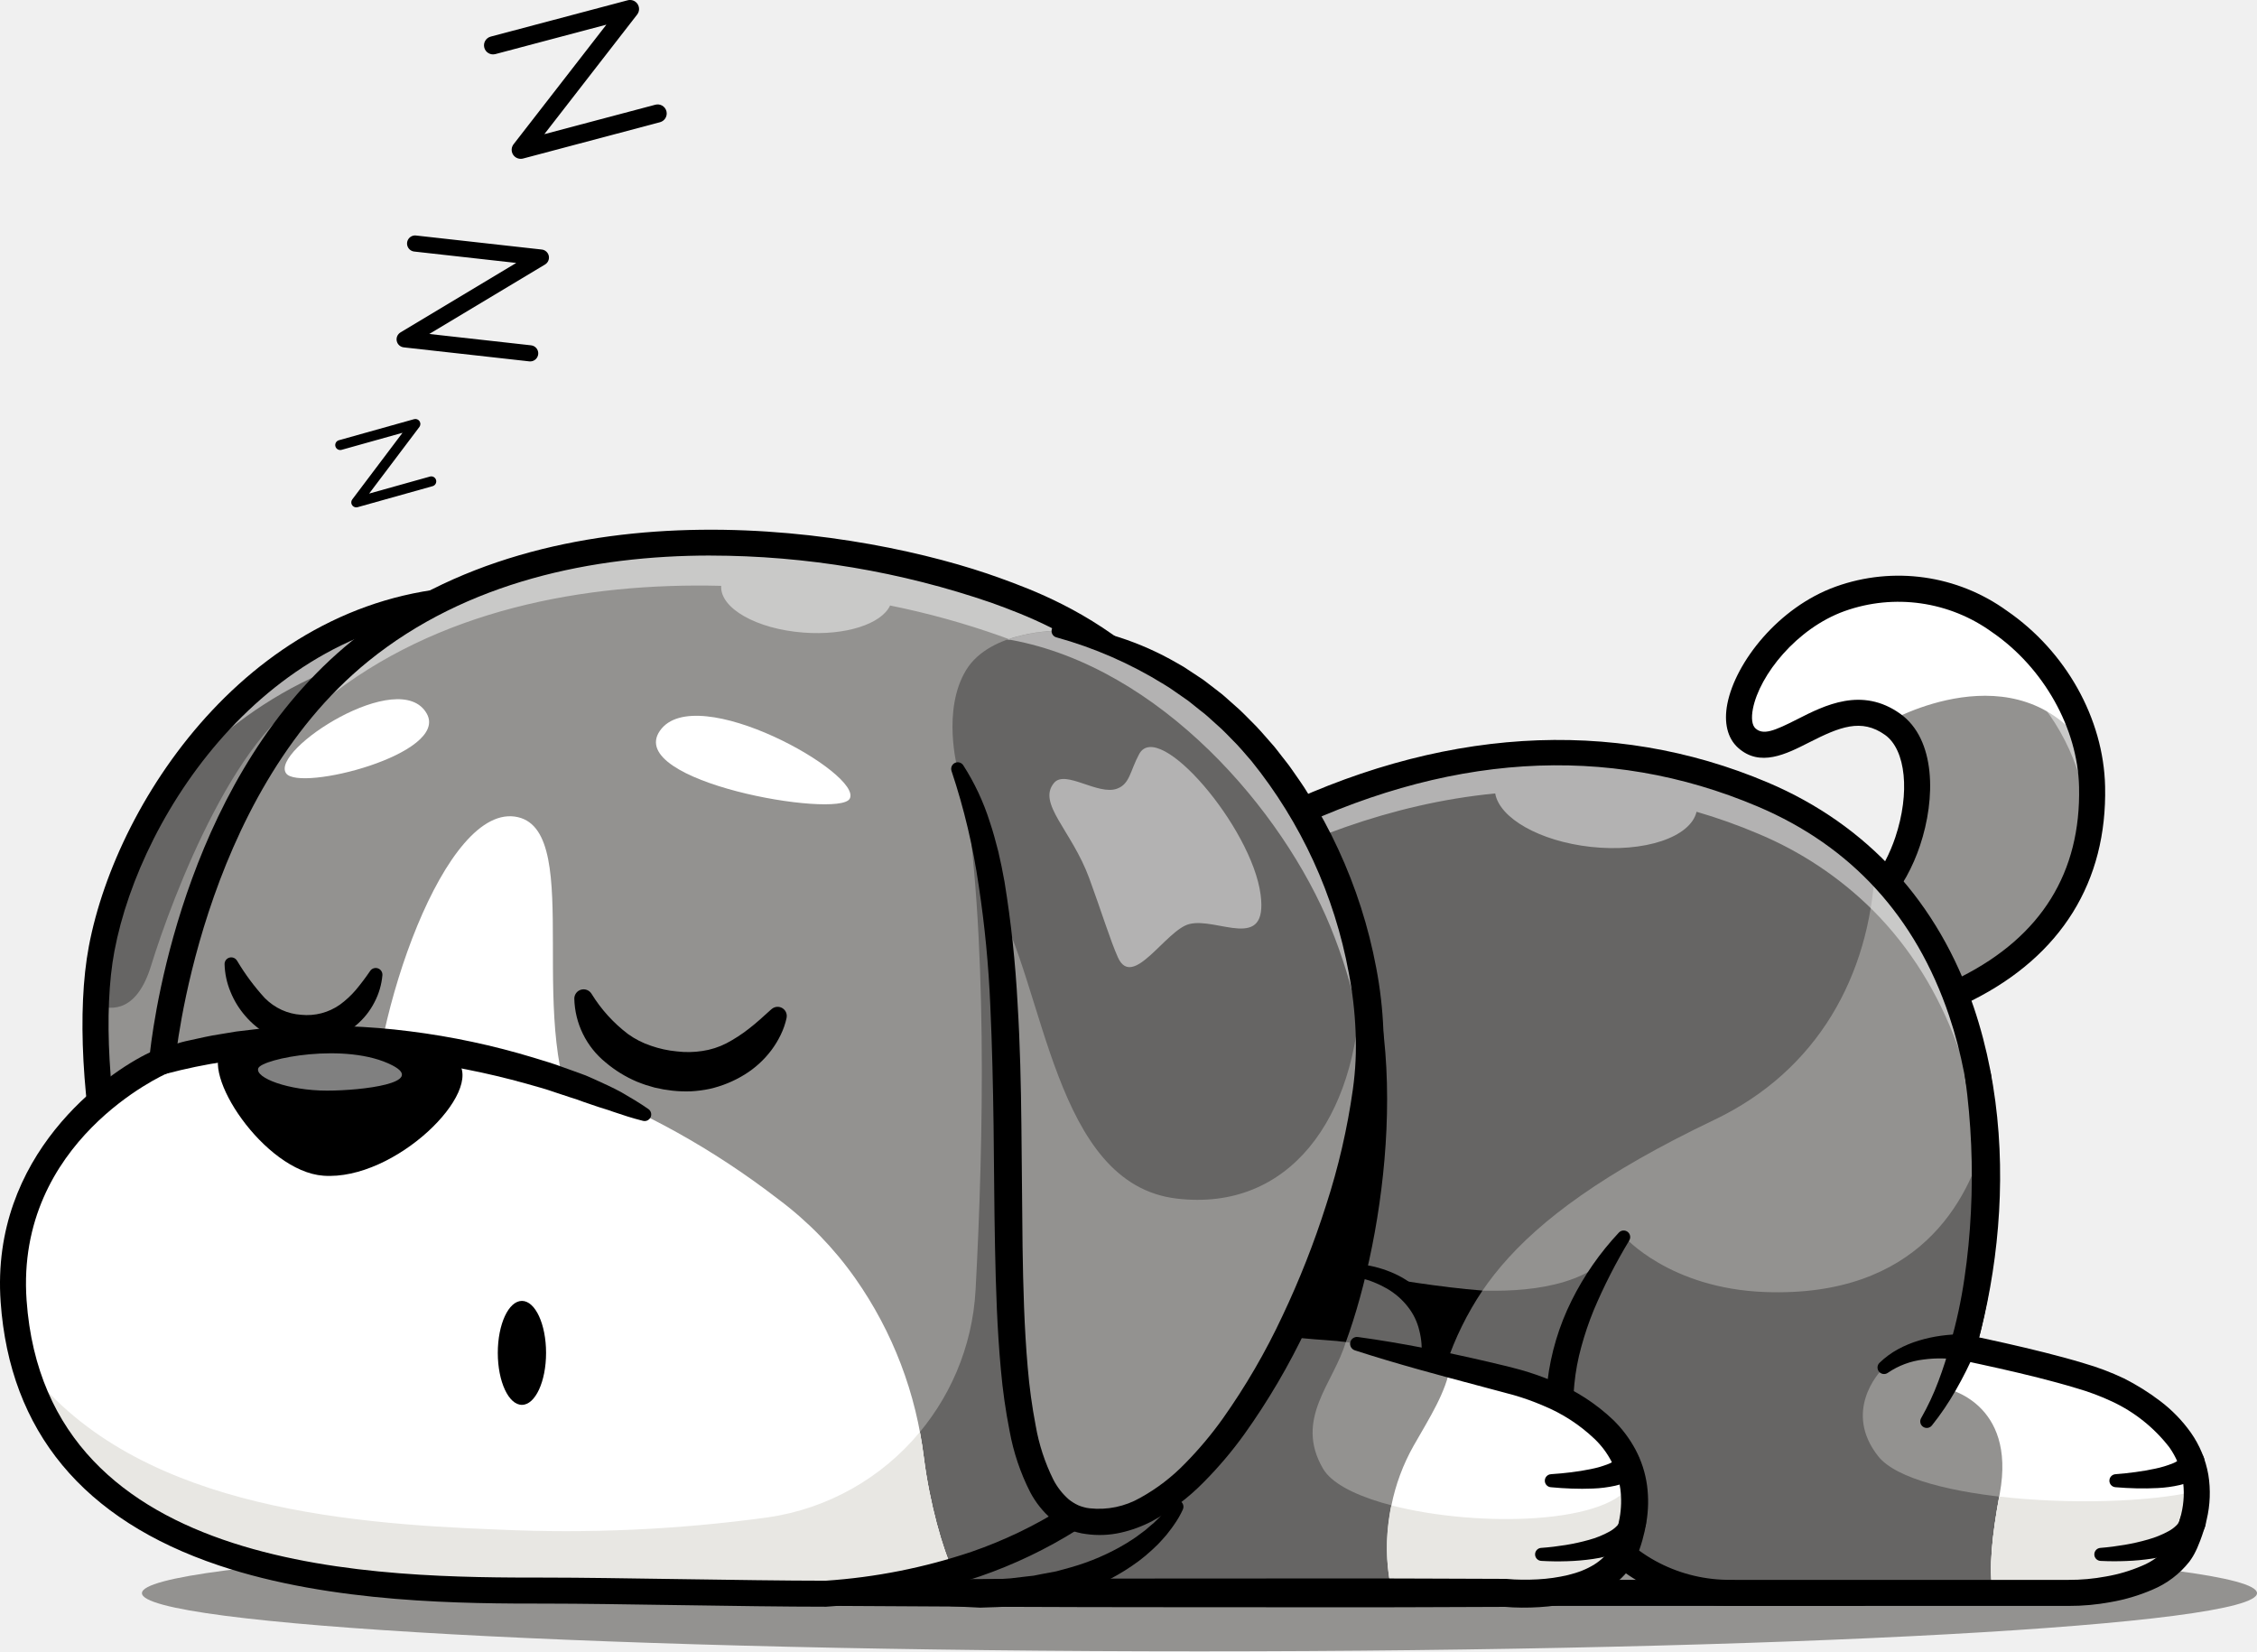
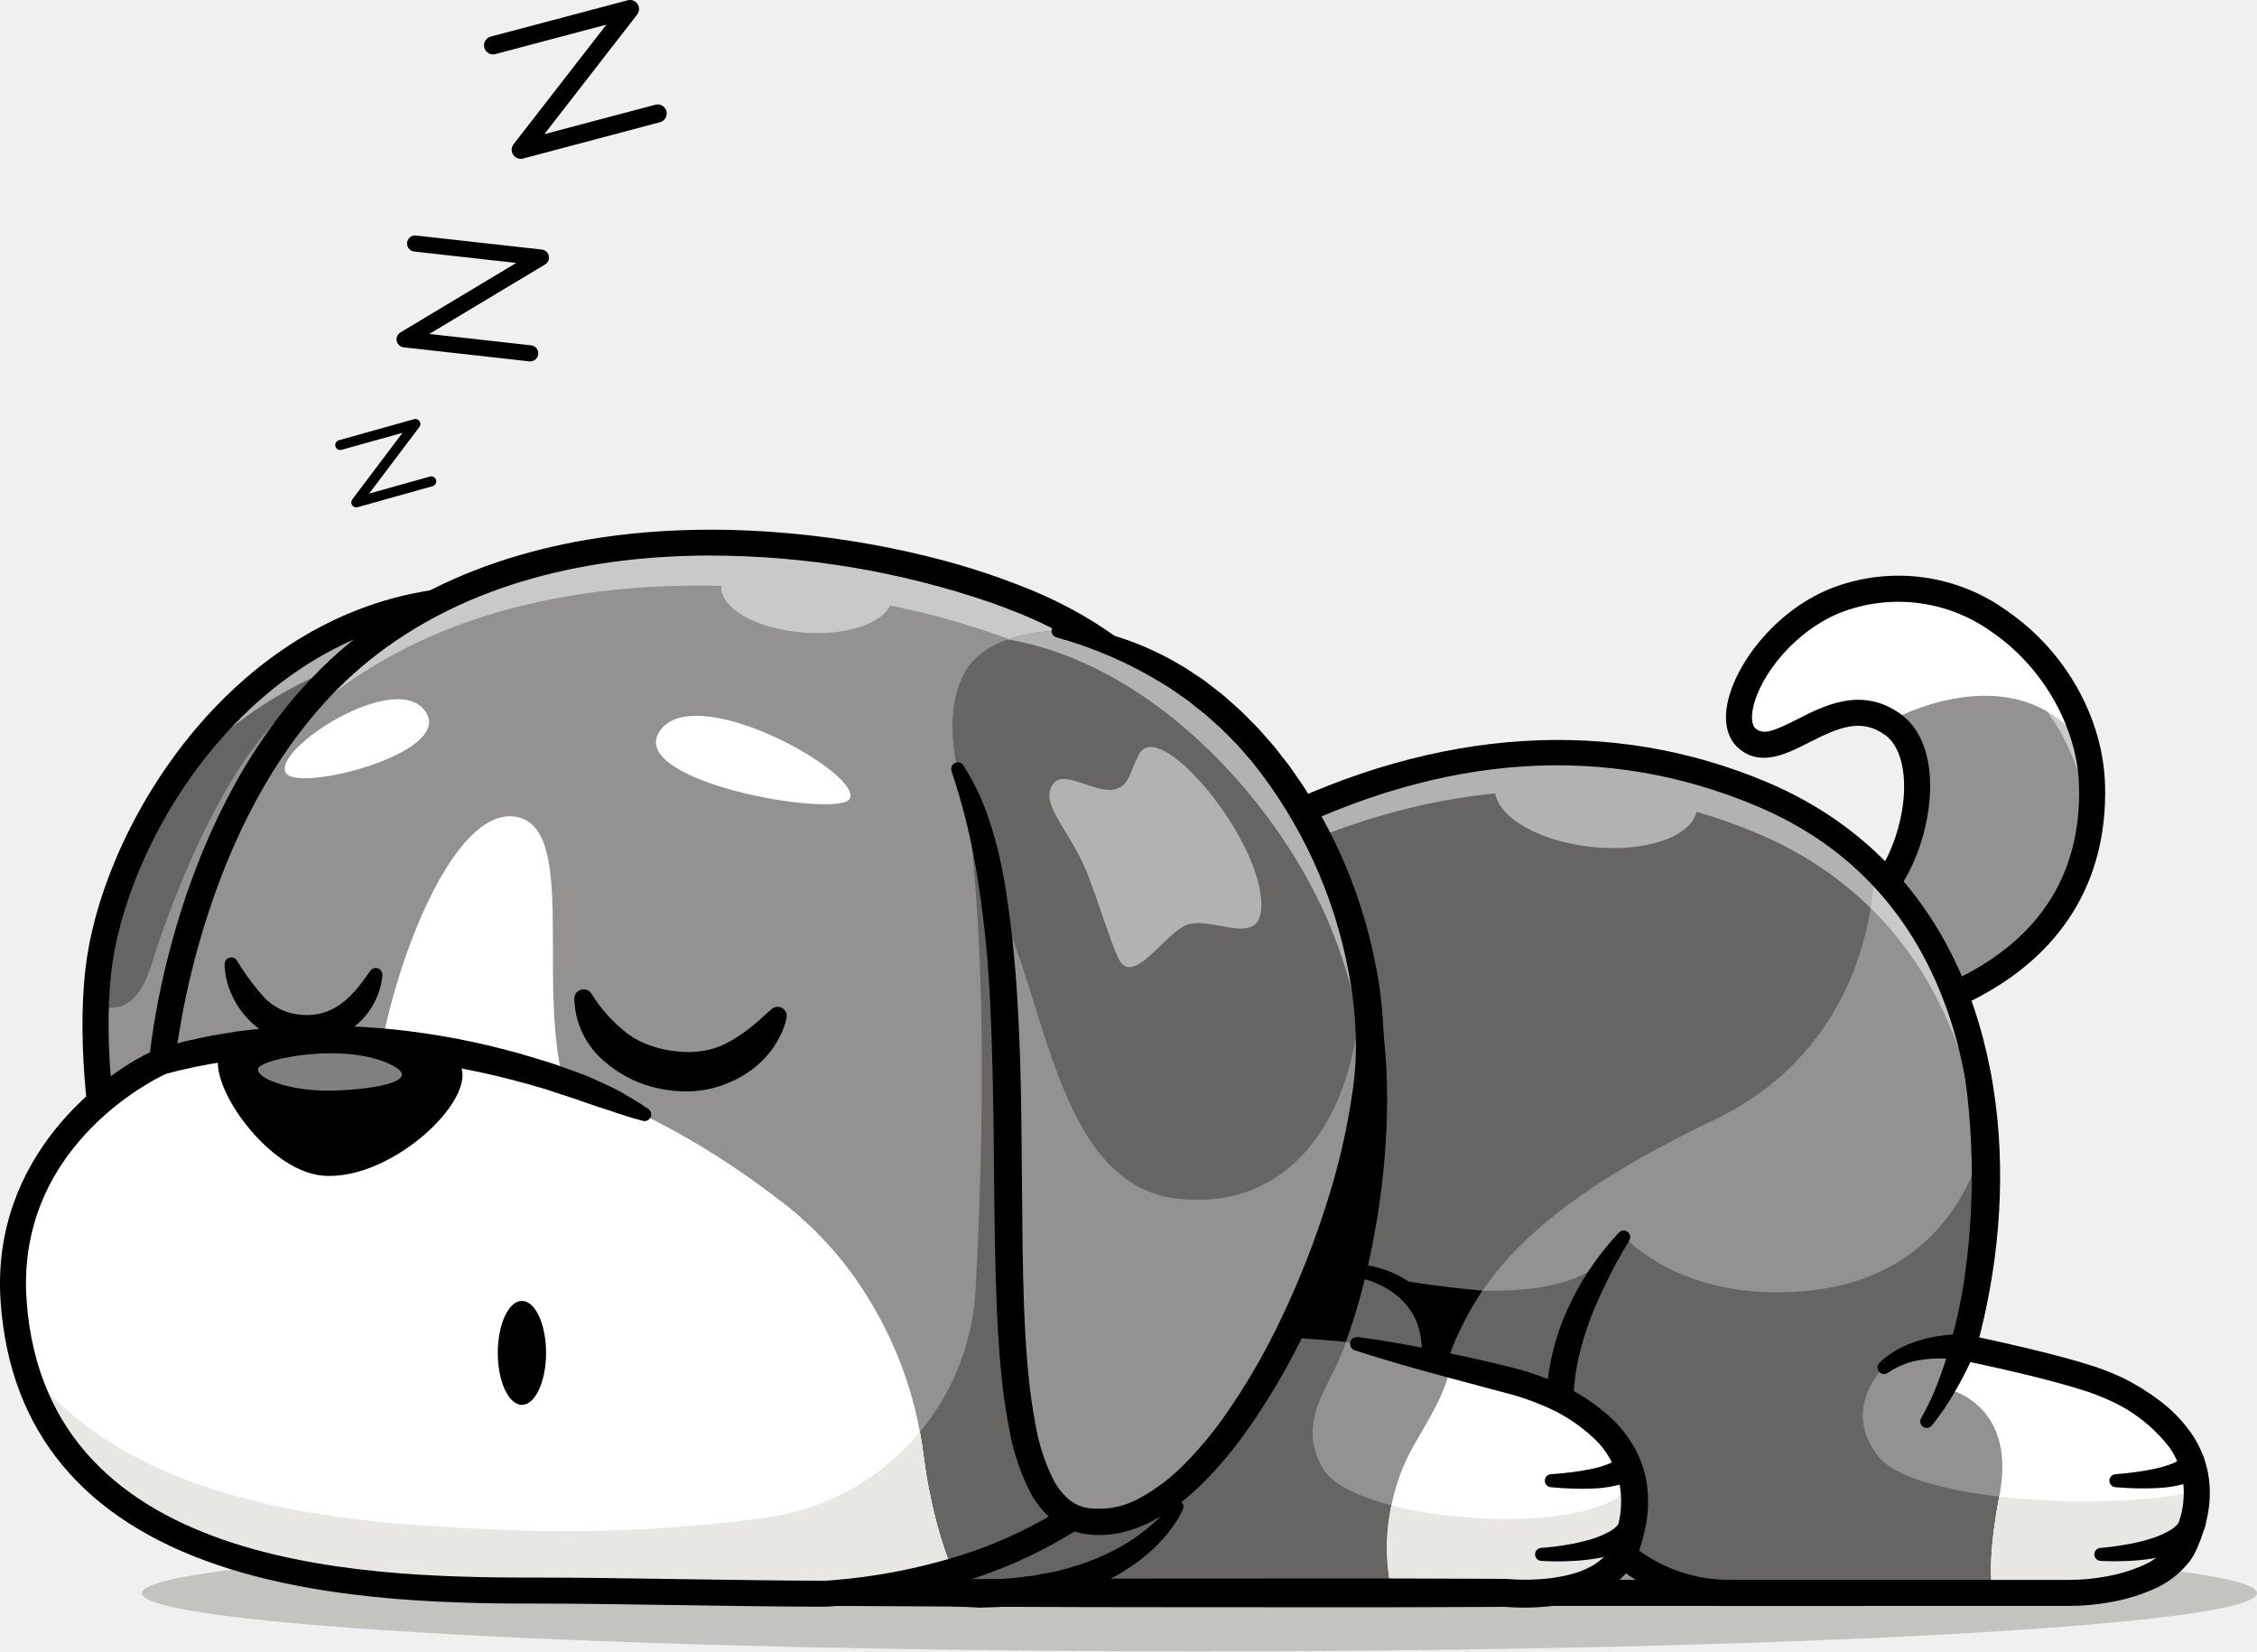
<svg xmlns="http://www.w3.org/2000/svg" width="300" height="219.51" viewBox="0 0 300 219.51">
  <g transform="translate(18.867 204.044)">
-     <ellipse cx="140.567" cy="7.733" rx="140.567" ry="7.733" fill="#939290" />
+     <ellipse cx="140.567" cy="7.733" rx="140.567" ry="7.733" fill="#c3c3bf" />
  </g>
  <path d="M2780.281,1582.653l-.8-14.414c3.285.087,6.136-2.294,8.165-5.673,3.894-6.469,4.8-16.6.026-20-.177-.13-.359-.247-.536-.355-7.5-4.626-14.453,6.123-18.845,2.189-3.609-3.241,2.592-15,12.423-18.52,14.583-5.223,28.646,5.5,32.463,18.576.138.471.264.944.368,1.419a23.829,23.829,0,0,1,.641,4.972c.658,29.235-33.9,31.809-33.9,31.809Z" transform="translate(-2536.106 -1446.277)" fill="#939290" />
  <path d="M2813.543,1545.863c-9.372-13.462-26.408-3.666-26.408-3.666-7.5-4.626-14.453,6.123-18.845,2.189-3.608-3.241,2.593-15,12.424-18.52,14.582-5.223,28.646,5.5,32.463,18.576.138.471.264.944.368,1.419Z" transform="translate(-2536.106 -1446.268)" fill="#fff" />
  <g transform="translate(231.148 78.249)" opacity="0.5">
    <path d="M2813.522,1558.331c.034-.766.044-1.546.025-2.351a24.749,24.749,0,0,0-1.009-6.39,29.009,29.009,0,0,0-12.554-16.377.924.924,0,0,1,.031.469c-.292,1.329-3.947,1.656-8.161.73s-7.389-2.754-7.1-4.083a.906.906,0,0,1,.326-.505,21.84,21.84,0,0,0-17.62,13.22c-1.362-4.373,4.513-14.03,13.264-17.164,14.585-5.224,28.646,5.492,32.464,18.576a24.7,24.7,0,0,1,1.01,6.39,31.971,31.971,0,0,1-.676,7.484Z" transform="translate(-2767.265 -1524.53)" fill="#fff" />
  </g>
  <path d="M2879.377,1744.13l-.8-14.414c3.282.087,6.133-2.292,8.163-5.672,2.361,2.412,5.393,4.653,8.622,4.832,8.846.489,17.6-7.048,16.91-22.946a24.7,24.7,0,0,1,1.01,6.39c.657,29.234-33.907,31.809-33.907,31.809Z" transform="translate(-2635.205 -1607.755)" fill="#939290" />
  <path d="M2766.264,1570.284a1.731,1.731,0,0,1-.129-3.457h0a50.144,50.144,0,0,0,16.64-4.807c10.65-5.381,15.92-13.872,15.664-25.236-.176-7.79-4.709-15.861-11.548-20.562a21.247,21.247,0,0,0-19.609-2.815c-6.41,2.3-11.321,8.526-12.194,12.983-.245,1.248-.12,2.2.342,2.616,1.034.927,2.491.338,5.568-1.227,3.617-1.84,8.573-4.359,13.664-.726,4.745,3.387,4.742,11.247,2.633,17.535-1.84,5.485-5.855,11.285-11.639,11.286-.079,0-.158,0-.238,0a1.731,1.731,0,0,1,.094-3.46l.135,0c3.962,0,6.978-4.786,8.366-8.925,1.983-5.912,1.409-11.638-1.362-13.617-3.147-2.246-6.036-1.065-10.084.994-3.066,1.559-6.54,3.326-9.449.718-1.413-1.266-1.92-3.347-1.427-5.858,1.079-5.5,6.769-12.833,14.424-15.576a24.621,24.621,0,0,1,22.736,3.221c7.845,5.391,12.844,14.334,13.048,23.336.285,12.669-5.82,22.506-17.659,28.451a52.774,52.774,0,0,1-17.848,5.121c-.044,0-.088,0-.131,0Z" transform="translate(-2522.09 -1432.178)" />
  <path d="M2054.256,1816.644a72.307,72.307,0,0,0-7.482,18.036H1945.316l-3.613-51.225-1.825-25.919-.337-4.769s44.535-45.232,94.1-24.206a46.534,46.534,0,0,1,14.894,9.918c21.095,21.069,16.621,59.083,5.725,78.166Z" transform="translate(-1799.316 -1622.938)" fill="#939290" />
  <path d="M2048.513,1738.478c-.745,14.115-7.56,26.733-21.333,33.311-29.4,14.037-33.718,25.167-37.317,37.9-6.071,21.463-32.488-6.8-48.179-26.231l-2.164-30.688s44.535-45.232,94.1-24.206a46.533,46.533,0,0,1,14.894,9.918Z" transform="translate(-1799.298 -1622.938)" fill="#666564" />
  <path d="M2348.948,2359.539a40.8,40.8,0,0,0-4.812,9.775l-1.553-.848s.29-8.472-6.953-10.706a70.184,70.184,0,0,0,13.319,1.779Z" transform="translate(-2151.896 -2187.983)" fill="#666564" />
  <path d="M2342.189,2327.84s.29-8.514-7-10.719c0,0,25.644,6.463,31.892-5l-2.687,27.862Z" transform="translate(-2151.504 -2147.356)" fill="#666564" />
  <path d="M2348.948,2359.539a40.8,40.8,0,0,0-4.812,9.775l-1.553-.848s-.469-9.514-6.953-10.706c.584.143,7.768,1.357,13.319,1.779Z" transform="translate(-2151.896 -2187.983)" />
  <path d="M1977.139,1972.17c-10.364-5.534-23.418-20.143-32.714-31.653L1942.6,1914.6c19.321-7.7,21.7-14.211,37.988-15.167C1993.436,1922.412,1980.372,1958.478,1977.139,1972.17Z" transform="translate(-1802.039 -1779.999)" fill="#666564" />
  <g transform="translate(140.222 100.05)" opacity="0.5">
    <path d="M2063.312,1782.308c-.549-14.089-4.894-28.2-15.119-38.408a47.6,47.6,0,0,0-15.215-10.134,72.54,72.54,0,0,0-8.174-2.912c-.8,3.388-6.946,5.456-14.089,4.665-6.776-.757-12.107-3.82-12.674-7.1-28.057,2.7-50.58,20.524-58.309,27.387l-.212-3.028s44.535-45.232,94.1-24.206a46.533,46.533,0,0,1,14.894,9.918c11.518,11.5,15.414,28.057,14.8,43.821Z" transform="translate(-1939.52 -1722.997)" fill="#fff" />
  </g>
  <path d="M2032.721,1822.732H1931.26a1.731,1.731,0,0,1-1.727-1.609l-5.778-81.913a1.73,1.73,0,0,1,.493-1.336,118.451,118.451,0,0,1,28.923-20.322c23.141-11.591,46.34-13.066,67.089-4.265,13.189,5.6,22.652,15.933,27.363,29.9,7.325,21.716,2.068,46.656-5.918,60.641a71.313,71.313,0,0,0-7.294,17.552,1.732,1.732,0,0,1-1.689,1.352Zm-99.849-3.461h98.506a77.558,77.558,0,0,1,7.319-17.16c7.856-13.758,12.317-38.036,5.643-57.818-4.449-13.187-13.006-22.546-25.434-27.819-20.038-8.5-41.6-7.112-64.094,4.127a119.123,119.123,0,0,0-27.549,19.166l5.608,79.5Z" transform="translate(-1785.261 -1609.26)" />
  <path d="M2634.791,2169.953a16.691,16.691,0,0,1-1.6,7.022c-2.821,6.379-14.66,6.5-14.66,6.5h-45.872a21.951,21.951,0,0,1-20.437-13.743c-3.3-8.291-3.885-19.91,6.444-33.626,0,0,39.4-14.129,47.058-21.281a48.234,48.234,0,0,1,.944,8.075c.381,8.524-.571,19.433-2.8,27.326-.056.2-.112.4-.174.6,7.408,1.54,16.773,3.717,20.489,5.6,6.041,3.064,10.528,7.39,10.61,13.518Z" transform="translate(-2342.792 -1971.738)" fill="#939290" />
  <path d="M2634.791,2235.379a16.693,16.693,0,0,1-1.6,7.022c-2.821,6.379-14.66,6.5-14.66,6.5h-45.872a21.951,21.951,0,0,1-20.437-13.743c-3.3-8.291-3.885-19.91,6.444-33.626,0,0,6,6.906,18.732,7.382,20.381.752,27.075-12.15,29.269-20.589.381,8.524-.571,19.433-2.8,27.327-1.446.268-3.168.553-5.228.865a9.522,9.522,0,0,0-5.46,2.462c-.757.671-5.383,5.873-.74,11.761C2597.235,2236.825,2623.211,2238.1,2634.791,2235.379Z" transform="translate(-2342.792 -2037.164)" fill="#666564" />
  <path d="M3099.573,2616.65a12.668,12.668,0,0,1-.052,1.389c-.013.134-.026.268-.043.4-.031.264-.069.533-.116.805-.026.147-.052.29-.082.437-.061.277-.125.558-.195.839s-.16.584-.255.883c-.043.147-.091.294-.143.442q-.3.89-.714,1.825c-2.821,6.379-14.66,6.5-14.66,6.5h-10.857c-.536-3.271-.121-7.408.857-12.8,9.16,1.056,19.892.77,26.262-.727Z" transform="translate(-2807.574 -2418.435)" fill="#e8e7e3" />
  <path d="M3049.271,2469.168c-2.821,6.379-14.66,6.5-14.66,6.5h-10.857c-.549-3.354-.1-7.62.931-13.211,2.237-12.167-7.174-13.959-7.174-13.959a24.557,24.557,0,0,0,2.531-5.422c7.365,1.536,16.547,3.682,20.221,5.547C3048.392,2452.75,3053.7,2459.159,3049.271,2469.168Z" transform="translate(-2758.874 -2263.931)" fill="#fff" />
  <path d="M3099.573,2616.65a12.626,12.626,0,0,1-.052,1.389c-.013.134-.026.268-.043.4-.031.264-.069.533-.116.805-.026.147-.052.29-.082.437-.056.277-.121.554-.195.839s-.16.584-.255.883c-.043.147-.091.294-.143.442q-.3.89-.714,1.825c-2.821,6.379-14.66,6.5-14.66,6.5h-10.857c-.536-3.271-.121-7.408.857-12.8,9.16,1.056,19.892.77,26.262-.727Z" transform="translate(-2807.574 -2418.435)" fill="#e8e7e3" />
  <path d="M2592.634,2100.479a99.277,99.277,0,0,1,.788,18.439c-.153,3.075-.441,6.145-.9,9.2a68.326,68.326,0,0,1-1.97,9.1l-1.306-2.186c3.51.734,7.016,1.509,10.515,2.388,1.75.441,3.5.908,5.245,1.44a34.554,34.554,0,0,1,5.291,2,30.781,30.781,0,0,1,4.806,3,19.213,19.213,0,0,1,4.087,4.2,13.958,13.958,0,0,1,2.331,5.595,15.273,15.273,0,0,1-.221,6,22.262,22.262,0,0,1-.863,2.79c-.081.227-.181.445-.271.668s-.168.426-.307.691a8.327,8.327,0,0,1-.86,1.426,12.217,12.217,0,0,1-4.923,3.726,24.392,24.392,0,0,1-5.518,1.641,29.962,29.962,0,0,1-5.626.511h-44.194c-.449,0-.879,0-1.374-.009a22.944,22.944,0,0,1-2.875-.232,23.809,23.809,0,0,1-18.041-13,30.307,30.307,0,0,1-2.767-16.631,32.8,32.8,0,0,1,3.214-10.729,37.794,37.794,0,0,1,6.275-9.024.87.87,0,0,1,1.387,1.034l0,.007a72.007,72.007,0,0,0-4.74,9.3,41.994,41.994,0,0,0-1.638,4.84,29.283,29.283,0,0,0-.925,4.966,28.491,28.491,0,0,0,.757,9.963,27.77,27.77,0,0,0,1.665,4.709,19.464,19.464,0,0,0,2.646,4.126,20.014,20.014,0,0,0,7.9,5.736,20.323,20.323,0,0,0,4.758,1.274,19.785,19.785,0,0,0,2.459.2c.4.011.86.008,1.3.009h44.176a26.56,26.56,0,0,0,5.024-.455,21.082,21.082,0,0,0,4.727-1.4,8.831,8.831,0,0,0,3.553-2.624,4.806,4.806,0,0,0,.521-.862c.075-.128.156-.35.235-.533s.165-.38.233-.572a18.95,18.95,0,0,0,.719-2.322,11.786,11.786,0,0,0,.183-4.636,10.468,10.468,0,0,0-1.762-4.208,20.635,20.635,0,0,0-7.629-6.1,31.485,31.485,0,0,0-4.722-1.767c-1.667-.508-3.371-.963-5.084-1.4-3.427-.861-6.9-1.629-10.374-2.356a1.732,1.732,0,0,1-1.341-2.05c.009-.044.022-.094.034-.137a64.708,64.708,0,0,0,1.866-8.628c.439-2.927.719-5.888.866-8.856a95.786,95.786,0,0,0-.757-17.779v-.01a1.73,1.73,0,1,1,3.426-.48h0Z" transform="translate(-2327.992 -1957.634)" />
  <path d="M840.072,1557.721c-5.115,6.7-8.671,16.932-11.523,28.24-7.5,29.728-10.152,66.9-23.5,66.95-16.673.056-27.291-38.386-26.448-61.683a50.99,50.99,0,0,1,.77-7.434c3.544-18.837,21.411-46.561,51-46.465l9.706,20.394Z" transform="translate(-765.859 -1457.672)" fill="#666564" />
  <g transform="translate(22.411 79.654)" opacity="0.5">
    <path d="M918.812,1557.712a36.031,36.031,0,0,0-2.316,3.44l-8.655-18.183c-17.282-.056-31.031,8.291-40.831,19.308,8.611-13.35,22.882-25.02,42.094-24.959l9.706,20.394Z" transform="translate(-867.01 -1537.318)" fill="#fff" />
  </g>
  <path d="M828.539,1681.968c-7.5,29.728-10.152,66.9-23.5,66.95-16.673.056-27.292-38.386-26.448-61.683,2.258.879,5.491.814,7.339-5.175,2.774-8.992,11.809-33.09,22.8-36.755,5.5-1.834,13.345,17.2,19.805,36.665Z" transform="translate(-765.851 -1553.68)" fill="#939290" />
  <path d="M790.964,1640.623c-4.5,0-8.76-2.376-12.661-7.063-11.747-14.112-17.89-47.044-14.678-64.1,3.746-19.9,22.522-47.876,52.545-47.876h.16a1.731,1.731,0,0,1-.007,3.462h-.155c-28.049,0-45.618,26.323-49.144,45.054-3.012,16,2.947,48.046,13.936,61.25,3.213,3.859,6.578,5.816,10,5.816H791c8.466-.031,12.638-21.195,16.673-41.661,4-20.277,8.131-41.244,16.981-52.846a1.731,1.731,0,0,1,2.753,2.1c-8.363,10.963-12.6,32.454-16.337,51.416-4.7,23.831-8.756,44.412-20.056,44.454h-.046Z" transform="translate(-751.817 -1443.655)" />
  <path d="M1777.3,2439.3c-1.589,4.436-6.828,5.772-10.887,6.123a29.878,29.878,0,0,1-5.128,0H1672.02s0-30.264,15.876-34.7c14.055-3.92,45.2.328,52.168,1.354.9.134,1.4.212,1.4.212s6.049,1.372,12.493,2.925c2.809.676,5.69,1.39,8.178,2.037,4.2,1.1,14.267,4.656,16.045,13.25A16.083,16.083,0,0,1,1777.3,2439.3Z" transform="translate(-1561.182 -2233.68)" fill="#939290" />
  <path d="M1777.295,2439.3c-1.588,4.436-6.828,5.772-10.887,6.123h-94.4s0-30.264,15.876-34.7c14.055-3.92,45.2.328,52.168,1.354-1.566,5.418-6.9,10.182-3.025,16.829,4.31,7.4,37.772,9.688,41.143,1.6a16.082,16.082,0,0,1-.879,8.793Z" transform="translate(-1561.173 -2233.68)" fill="#666564" />
  <path d="M2373.079,2612.793c-1.588,4.435-6.828,5.772-10.887,6.123H2342a25.859,25.859,0,0,1-.493-9.135c.018-.143.034-.281.052-.424.056-.428.121-.857.194-1.29.018-.1.035-.19.052-.29.031-.165.065-.333.1-.5,11.511,2.995,29.628,2.562,32.06-3.28a16.083,16.083,0,0,1-.879,8.793Z" transform="translate(-2156.956 -2407.175)" fill="#666564" />
  <path d="M1968.74,1956.452c-10.364-5.534-15.011-4.435-24.3-15.945l-1.826-25.919c19.321-7.7,21.7-14.211,37.988-15.167,9.659,17.279,5.52,44.839.335,58.97-3.238-.457-8-.253-12.192-1.939Z" transform="translate(-1802.048 -1779.99)" />
  <path d="M2373.079,2488.911c-1.588,4.436-6.828,5.772-10.887,6.123a29.908,29.908,0,0,1-5.128,0H2342a25.863,25.863,0,0,1-.493-9.135c.018-.143.034-.281.052-.424.056-.428.121-.857.195-1.29.018-.1.035-.19.052-.29.031-.165.065-.333.1-.5a26.863,26.863,0,0,1,2.93-7.888c2.194-3.851,4.331-7.149,4.907-10.679,2.809.676,5.69,1.39,8.178,2.038,4.2,1.1,14.267,4.656,16.045,13.25a16.082,16.082,0,0,1-.879,8.793Z" transform="translate(-2156.957 -2283.292)" fill="#fff" />
  <path d="M2373.065,2612.793c-1.589,4.435-6.828,5.772-10.887,6.123a29.847,29.847,0,0,1-5.128,0h-15.068a26.877,26.877,0,0,1-.1-11.636c11.511,2.995,29.628,2.562,32.06-3.28a16.087,16.087,0,0,1-.879,8.793Z" transform="translate(-2156.943 -2407.175)" fill="#e8e7e3" />
  <path d="M1658.051,2462.363l22.318-.124q11.158-.064,22.318-.051l22.318-.012c7.439-.016,14.879.04,22.318.056.062,0,.122,0,.181.009l.018,0c.607.059,1.34.094,2.018.1s1.383-.006,2.07-.045a22.508,22.508,0,0,0,4.02-.572c2.575-.614,4.876-1.877,5.793-3.862a14.6,14.6,0,0,0,.631-1.792,17.988,17.988,0,0,0,.443-1.941,12.759,12.759,0,0,0,.093-3.85,11.466,11.466,0,0,0-3.444-6.667,21.947,21.947,0,0,0-6.794-4.4,32.635,32.635,0,0,0-3.93-1.409l-4.2-1.123c-5.656-1.5-11.326-3.014-16.924-4.829h0a.912.912,0,0,1,.4-1.771c5.847.8,11.609,1.965,17.347,3.3l2.151.513c.717.182,1.42.349,2.178.563a36.05,36.05,0,0,1,4.36,1.54,25.413,25.413,0,0,1,7.907,5.107,16.246,16.246,0,0,1,2.958,3.933,14.258,14.258,0,0,1,1.539,4.758,16.4,16.4,0,0,1-.087,4.921,21.608,21.608,0,0,1-.524,2.352,17.466,17.466,0,0,1-.833,2.356,9.609,9.609,0,0,1-3.587,3.967,15.542,15.542,0,0,1-4.6,1.9,26.085,26.085,0,0,1-4.682.7q-1.167.073-2.331.064c-.79-.008-1.525-.032-2.378-.111l.2.011c-7.439.017-14.879.073-22.318.056l-22.318-.012q-11.158,0-22.318-.051l-22.318-.124a1.731,1.731,0,0,1,0-3.461Z" transform="translate(-1547.215 -2252.353)" />
  <path d="M830.037,1590.162a60.924,60.924,0,0,1-26.309,15.573,83.32,83.32,0,0,1-16.885,2.981c-10.541,0-27.849-.411-37.248-.411-22.873,0-68.08-.489-70.767-38.468-1.437-20.321,15.959-30.248,19.424-31.761l.047-.022c.1-.043.19-.078.268-.108,0,0,3.1-35.717,26.323-54.536,25.444-20.619,65.367-15.024,84.527-8.044,9.014,3.289,29.251,11.13,37.681,43.64,7.43,28.677-2.22,56.314-17.062,71.157Z" transform="translate(-677.014 -1396.867)" fill="#939290" />
  <path d="M841.934,1807.939a60.924,60.924,0,0,1-26.309,15.573,83.321,83.321,0,0,1-16.885,2.981c-10.541,0-27.849-.411-37.248-.411-21.077,0-61.121-.415-69.383-30.2,13.951,18.9,42.034,21.278,62.967,22.08a196.65,196.65,0,0,0,35.93-1.614,32.333,32.333,0,0,0,27.581-30.266c1.051-19.518,1.652-47.5-1.687-67.757-3.414-20.713,44.228,36.141,36.8,7.464a86.262,86.262,0,0,0-2.878-9.074A75.258,75.258,0,0,1,859,1736.782c7.43,28.677-2.22,56.314-17.062,71.157Z" transform="translate(-688.912 -1614.644)" fill="#666564" />
  <path d="M815.616,2489.712a83.328,83.328,0,0,1-16.885,2.981c-10.541,0-27.849-.411-37.248-.411-.714,0-1.45,0-2.207,0-.381,0-.761,0-1.151,0-.264,0-.533,0-.805,0-.364,0-.727,0-1.1-.009-.81-.009-1.631-.018-2.475-.035-.316,0-.636-.013-.957-.022-.471-.009-.948-.022-1.428-.035q-.817-.02-1.653-.052l-.337-.013-1-.039c-1.45-.06-2.925-.138-4.427-.243-.459-.031-.926-.061-1.39-.1-.74-.056-1.48-.117-2.229-.186-.3-.026-.593-.052-.891-.082-.368-.035-.736-.073-1.1-.112h0c-.476-.052-.948-.1-1.424-.16-.4-.043-.792-.091-1.19-.143-1.528-.194-3.059-.415-4.592-.676-.459-.078-.917-.156-1.372-.243-.48-.087-.957-.178-1.428-.268s-.952-.195-1.424-.294q-1.4-.3-2.791-.649a1.193,1.193,0,0,1-.134-.035c-.372-.091-.745-.19-1.116-.29-.125-.031-.252-.065-.377-.1-.381-.1-.757-.207-1.138-.316a.319.319,0,0,0-.069-.022c-.922-.268-1.839-.554-2.743-.861-.679-.225-1.354-.463-2.021-.718-.225-.082-.446-.165-.667-.25l-.662-.259c-.879-.35-1.744-.727-2.6-1.12-.212-.1-.424-.194-.636-.3s-.42-.2-.632-.307c-.415-.208-.83-.42-1.242-.636-1.276-.679-2.519-1.415-3.708-2.207l-.442-.3c-.19-.13-.377-.259-.567-.393-.372-.264-.74-.533-1.1-.814-.181-.138-.364-.277-.54-.419-.54-.424-1.064-.866-1.575-1.319-.1-.091-.208-.181-.308-.277s-.186-.169-.277-.255c-.174-.156-.346-.321-.515-.489-.134-.125-.268-.255-.4-.39-.446-.446-.883-.9-1.3-1.376-.112-.125-.225-.25-.328-.377-.082-.087-.156-.177-.234-.268-.13-.152-.264-.312-.393-.467-.16-.2-.32-.4-.48-.605-.116-.151-.238-.307-.35-.463a31.983,31.983,0,0,1-2.709-4.266l-.312-.6c-.13-.259-.259-.524-.381-.792-.091-.19-.181-.381-.268-.576s-.169-.381-.25-.575q-.311-.733-.593-1.493c-.264-.709-.511-1.437-.732-2.18-.069-.234-.138-.471-.208-.714,13.955,18.9,42.034,21.273,62.969,22.077A196.757,196.757,0,0,0,791,2482.543a32.221,32.221,0,0,0,20.165-11.333c.221,1.151.4,2.307.549,3.475.757,5.954,2.454,12.029,3.9,15.024Z" transform="translate(-688.903 -2280.844)" fill="#e8e7e3" />
  <g transform="translate(35.513 72.15)" opacity="0.5">
    <path d="M1119.849,1515.388c-10.32-24.215-27.6-30.888-35.92-33.921a106.946,106.946,0,0,0-14.843-4.119c-1.134,2.454-5.92,4.025-11.506,3.6-6.244-.467-11.13-3.245-10.943-6.214-18.092-.462-37.819,3.146-52.826,15.3a58.647,58.647,0,0,0-7.521,7.326,59.567,59.567,0,0,1,12.363-13.968c25.444-20.619,65.366-15.024,84.527-8.044,8.671,3.164,27.729,10.541,36.668,40.03Z" transform="translate(-986.29 -1469.008)" fill="#fff" />
  </g>
  <path d="M1112.706,1842.084c-.08-15.272,9.774-44.239,19.447-42,9.035,2.093.468,28.792,8.644,41.541,4.672,7.285-28,17.753-28.09.458Z" transform="translate(-1063.306 -1691.458)" fill="#fff" />
  <path d="M803.727,2139.26a83.312,83.312,0,0,1-16.885,2.981c-10.541,0-27.849-.411-37.248-.411-22.873,0-68.08-.489-70.767-38.468-1.437-20.321,15.959-30.248,19.424-31.761.018-.009.031-.013.047-.022.091-.035.177-.073.268-.108,8.91-3.63,46.019-9.329,81.93,18.355a46.625,46.625,0,0,1,10.211,10.51,52.094,52.094,0,0,1,9.114,23.9c.757,5.954,2.454,12.03,3.9,15.024Z" transform="translate(-677.014 -1930.392)" fill="#fff" />
  <path d="M815.616,2489.712a83.328,83.328,0,0,1-16.885,2.981c-10.541,0-27.849-.411-37.248-.411-.714,0-1.45,0-2.207,0-.381,0-.761,0-1.151,0-.264,0-.533,0-.805,0-.364,0-.727,0-1.1-.009-.81-.009-1.631-.018-2.475-.035-.316,0-.636-.013-.957-.022-.471-.009-.948-.022-1.428-.035q-.817-.02-1.653-.052l-.337-.013-1-.039c-1.45-.06-2.925-.138-4.427-.243-.459-.031-.926-.061-1.39-.1-.74-.056-1.48-.117-2.229-.186-.3-.026-.593-.052-.891-.082-.368-.035-.736-.073-1.1-.112h0c-.476-.052-.948-.1-1.424-.16-.4-.043-.792-.091-1.19-.143-1.528-.194-3.059-.415-4.592-.676-.459-.078-.917-.156-1.372-.243-.48-.087-.957-.178-1.428-.268s-.952-.195-1.424-.294c-.935-.2-1.865-.415-2.791-.649a1.193,1.193,0,0,1-.134-.035c-.372-.091-.745-.19-1.116-.29-.125-.031-.252-.065-.377-.1-.381-.1-.757-.212-1.138-.316a.319.319,0,0,0-.069-.022c-.922-.272-1.839-.558-2.743-.861-.679-.229-1.354-.467-2.021-.718-.225-.082-.446-.165-.667-.25l-.662-.259c-.879-.35-1.744-.727-2.6-1.12-.212-.1-.424-.194-.636-.3s-.42-.2-.632-.307c-.415-.208-.83-.42-1.242-.636-1.276-.679-2.519-1.415-3.708-2.207l-.442-.3c-.19-.13-.377-.259-.567-.393-.372-.264-.74-.533-1.1-.814-.181-.138-.364-.277-.54-.419-.54-.424-1.064-.866-1.575-1.319-.1-.091-.208-.181-.308-.277s-.186-.169-.277-.255c-.174-.156-.346-.321-.515-.489-.134-.125-.268-.255-.4-.39-.446-.446-.883-.9-1.3-1.376-.112-.125-.225-.25-.328-.377-.082-.087-.156-.177-.234-.268-.13-.152-.264-.312-.393-.467-.16-.2-.32-.4-.48-.605-.116-.151-.238-.307-.35-.463a31.983,31.983,0,0,1-2.709-4.266l-.312-.6c-.13-.259-.259-.524-.381-.792-.091-.19-.181-.381-.268-.576s-.169-.381-.25-.575q-.311-.733-.593-1.493-.4-1.064-.732-2.18c-.069-.234-.138-.471-.208-.714,13.955,18.9,42.034,21.273,62.969,22.077A196.757,196.757,0,0,0,791,2482.543a32.221,32.221,0,0,0,20.165-11.333c.221,1.151.4,2.307.549,3.475.757,5.954,2.454,12.029,3.9,15.024Z" transform="translate(-688.903 -2280.844)" fill="#e8e7e3" />
  <path d="M772.821,1596.416c-5.435,0-12.67-.109-19.666-.214-6.7-.1-13.03-.2-17.58-.2-10.615,0-28.378,0-43.506-5.081-18.021-6.054-27.775-17.828-28.989-35-1.384-19.571,14.013-30.455,19.851-33.2.71-6.182,5.279-37.214,26.849-54.693,26.761-21.685,68.092-14.927,86.207-8.324,8.2,2.988,29.976,10.926,38.765,44.831,7.863,30.337-3.131,58.431-17.514,72.814a62.678,62.678,0,0,1-23.947,15.017,80.173,80.173,0,0,1-20.332,4.039c-.046,0-.092.006-.138.006Zm-15.4-139.733c-15.623,0-32.4,3.456-45.466,14.041-22.393,18.147-25.657,52.992-25.688,53.343a1.731,1.731,0,0,1-1.114,1.47c-.2.076-20.125,8.945-18.626,30.146,2.607,36.861,47.478,36.861,69.042,36.861,4.576,0,10.918.1,17.633.2,6.953.1,14.143.213,19.544.214a76.767,76.767,0,0,0,19.4-3.852,59.248,59.248,0,0,0,22.634-14.194c13.687-13.687,24.131-40.484,16.611-69.5-8.332-32.143-28.141-39.364-36.6-42.447a115.161,115.161,0,0,0-37.375-6.279Z" transform="translate(-662.993 -1382.835)" />
  <path d="M844.517,2056.565l2.042-.585c.681-.2,1.361-.4,2.054-.536,1.38-.3,2.758-.63,4.152-.833l2.087-.347,2.1-.25c.7-.074,1.4-.181,2.1-.227l2.1-.136a91.727,91.727,0,0,1,16.805.585,99.11,99.11,0,0,1,16.416,3.5c1.338.411,2.681.8,3.992,1.3l1.975.708.983.365.962.419c1.273.587,2.556,1.141,3.782,1.821,1.217.7,2.422,1.417,3.574,2.22a.876.876,0,0,1-.711,1.569l-.045-.011c-1.351-.336-2.648-.76-3.935-1.2-.633-.243-1.3-.417-1.938-.631l-1.923-.653-.953-.344-.966-.312-1.924-.637c-1.273-.452-2.58-.8-3.88-1.17a104.559,104.559,0,0,0-15.874-3.128,96.824,96.824,0,0,0-16.132-.573l-2.013.113c-.671.036-1.337.122-2.006.179l-2,.2-1.989.289a72.713,72.713,0,0,0-7.847,1.626l-.089.023a1.73,1.73,0,0,1-.9-3.341Z" transform="translate(-823.456 -1917.143)" />
  <path d="M927.31,2060.292c3.24-3.136,25.833-4.1,31.133,1.709,3.7,4.058-8.26,15.947-17.811,15.247-7.857-.576-16.563-13.82-13.323-16.956Z" transform="translate(-897.656 -1920.962)" />
  <path d="M1871,1630.667c0,21.631-19.741,66.681-38.019,63.173-14.981-2.878-7.27-50.767-11.951-82.7-.973-6.651-2.488-12.614-4.86-17.326,0,0-2.068-7.732,1.156-13.024s12.15-5.223,12.15-5.223c18.9,3.492,30.766,17.607,36.759,32.323a66.84,66.84,0,0,1,3.466,11.225,57.517,57.517,0,0,1,1.229,9.057c.047.848.069,1.683.069,2.492Z" transform="translate(-1688.912 -1491.714)" fill="#666564" />
  <g transform="translate(133.84 83.857)" opacity="0.5">
    <path d="M1929.664,1630.677a45.83,45.83,0,0,1-.316,5.158,60.6,60.6,0,0,0-1.259-9.052,70.737,70.737,0,0,0-3.648-11.813c-6.31-15.487-22.6-34.514-42.484-38.187,0,0-.19-.013-.536-.022a21.818,21.818,0,0,1,6.721-1.181c18.9,3.492,30.766,17.607,36.759,32.323a66.819,66.819,0,0,1,3.466,11.225,57.5,57.5,0,0,1,1.229,9.057c.047.848.069,1.683.069,2.492Z" transform="translate(-1881.42 -1575.58)" fill="#fff" />
  </g>
  <path d="M1915.67,1918.944c0,21.631-19.74,66.681-38.019,63.173-14.981-2.878-7.27-50.767-11.951-82.7,6.837,11.7,7.923,37.966,24.292,39.9,15,1.774,23.942-10.762,24.422-27.854q.579,2.433,1.186,4.985c.047.848.069,1.683.069,2.492Z" transform="translate(-1733.587 -1779.99)" fill="#939290" />
  <ellipse cx="3.208" cy="6.909" rx="3.208" ry="6.909" transform="translate(66.167 172.929)" />
  <path d="M1386.191,2013.2a9.9,9.9,0,0,1-.791,2.277,12.422,12.422,0,0,1-1.23,2.023,12.913,12.913,0,0,1-3.578,3.258,15.253,15.253,0,0,1-4.617,1.89,16.241,16.241,0,0,1-2.483.326,16.953,16.953,0,0,1-2.462-.083c-.4-.055-.8-.1-1.2-.168l-1.19-.248-1.173-.345c-.389-.124-.77-.282-1.152-.426a16.285,16.285,0,0,1-4.2-2.584,11.259,11.259,0,0,1-4.146-8.48,1.235,1.235,0,0,1,2.265-.668l.034.052a19.618,19.618,0,0,0,4.845,5.341,11.354,11.354,0,0,0,3.052,1.557,14.459,14.459,0,0,0,3.423.745,12.408,12.408,0,0,0,3.4-.054,10.252,10.252,0,0,0,3.205-1.024,19.873,19.873,0,0,0,2.974-1.929c.48-.38.973-.773,1.448-1.2.48-.4.968-.9,1.42-1.279l.18-.153a1.213,1.213,0,0,1,1.97,1.173Z" transform="translate(-1281.633 -1877.906)" />
  <path d="M936.42,1971.153a30.181,30.181,0,0,0,3.671,4.939,7.744,7.744,0,0,0,2.244,1.569,7.421,7.421,0,0,0,2.575.648,7.588,7.588,0,0,0,5.159-1.344,12.411,12.411,0,0,0,2.111-1.954,30.867,30.867,0,0,0,1.9-2.519l.018-.025a.892.892,0,0,1,1.62.583,9.491,9.491,0,0,1-1.057,3.594,9.8,9.8,0,0,1-2.447,3.062,10.448,10.448,0,0,1-7.595,2.411,10.023,10.023,0,0,1-3.958-1.1,11.067,11.067,0,0,1-3.144-2.53,11.413,11.413,0,0,1-2-3.258,10.271,10.271,0,0,1-.778-3.657.886.886,0,0,1,1.629-.493Z" transform="translate(-904.889 -1843.413)" />
  <path d="M1457.251,1680.366c4.749-6.791,27.089,5.8,25.212,9.058C1480.937,1692.069,1452.5,1687.157,1457.251,1680.366Z" transform="translate(-1369.529 -1583.236)" fill="#fff" />
  <path d="M1026.35,1660.232c-3.569-6.369-20.869,4.86-18.7,7.93C1009.406,1670.657,1029.353,1665.591,1026.35,1660.232Z" transform="translate(-969.621 -1565.364)" fill="#fff" />
  <g transform="translate(34.299 140.016)" opacity="0.5">
    <path d="M975.266,2088.812c.462-1.27,11.709-3.542,17.818-.385,4.476,2.312-3.883,3.36-8.7,3.36-5.049,0-9.592-1.68-9.121-2.975Z" transform="translate(-975.233 -2086.827)" fill="#fff" />
  </g>
  <path d="M2935.138,2430.622a11.162,11.162,0,0,1,2.457-1.808,14.634,14.634,0,0,1,2.8-1.162,18.9,18.9,0,0,1,2.941-.637q.745-.1,1.5-.153a14.949,14.949,0,0,1,1.577-.03h0l.2.031a1.618,1.618,0,0,1,1.353,1.846,1.665,1.665,0,0,1-.107.379c-.39.929-.788,1.764-1.215,2.623s-.875,1.687-1.347,2.512a35.488,35.488,0,0,1-3.2,4.732.868.868,0,0,1-1.425-.982l.008-.013a33.39,33.39,0,0,0,2.273-4.854q.478-1.259.888-2.541c.268-.846.528-1.734.727-2.55l1.447,2.255a11.654,11.654,0,0,0-1.2-.164c-.424-.039-.853-.062-1.282-.07a16.214,16.214,0,0,0-2.563.147,10.53,10.53,0,0,0-4.705,1.752l-.016.011a.867.867,0,0,1-1.111-1.325Z" transform="translate(-2685.317 -2249.459)" />
  <path d="M1827.3,2628.929a12.388,12.388,0,0,1-1.161,2.017c-.2.323-.445.609-.672.912l-.346.449-.372.423c-.254.277-.5.563-.765.834l-.818.778a22.019,22.019,0,0,1-1.733,1.447,28.757,28.757,0,0,1-7.953,4.153l-2.139.68-2.179.492-1.093.237-1.1.15-2.207.282c-1.472.131-2.948.145-4.421.2-1.466-.078-2.933-.131-4.394-.238a1.729,1.729,0,0,1,.095-3.453l.134,0c1.385-.021,2.764.014,4.142.023,1.369-.089,2.744-.12,4.1-.228l2.031-.241,1.017-.114,1-.2,2-.375,1.954-.536a30.285,30.285,0,0,0,7.386-3.2c.556-.373,1.151-.7,1.671-1.126l.811-.6c.259-.212.507-.438.763-.656l.388-.326.36-.35c.237-.236.494-.461.71-.715s.459-.492.658-.754c.213-.246.427-.531.584-.751l.056-.079a.864.864,0,0,1,1.491.857Z" transform="translate(-1670.071 -2428.279)" />
  <g transform="translate(139.487 99.303)" opacity="0.5">
    <path d="M1933.456,1720.949c-2.317,2.719,2.318,6.313,4.659,12.676,1.577,4.288,2.8,8.275,3.818,10.538,1.955,4.352,6.35-3.617,9.469-4.429,3.716-.968,10.513,3.826,9.494-3.929-1.171-8.909-13.56-23.428-16.138-18.674-1.221,2.253-1.224,3.972-2.937,4.6C1939.3,1722.667,1934.954,1719.191,1933.456,1720.949Z" transform="translate(-1932.825 -1716.198)" fill="#fff" />
  </g>
  <path d="M2303.073,2342.477a12.694,12.694,0,0,1,2.217.44,14.839,14.839,0,0,1,2.1.77,12.127,12.127,0,0,1,3.73,2.639,10.869,10.869,0,0,1,2.46,3.991,12.9,12.9,0,0,1,.613,2.265c.14.765.164,1.53.242,2.3a1.732,1.732,0,1,1-3.447.351c0-.046-.008-.091-.009-.137l-.006-.269c-.012-.6.041-1.225-.009-1.824a9.918,9.918,0,0,0-.292-1.764,8.017,8.017,0,0,0-1.538-3.176,9.647,9.647,0,0,0-2.769-2.4,12.938,12.938,0,0,0-1.715-.832,11.051,11.051,0,0,0-1.795-.556l-.076-.017a.906.906,0,0,1,.294-1.785Z" transform="translate(-2122.018 -2174.374)" />
  <path d="M2521.406,2643.59c1.055-.075,2.151-.206,3.21-.379a27.493,27.493,0,0,0,3.117-.685,12.224,12.224,0,0,0,2.759-1.122,4.083,4.083,0,0,0,.971-.751,1.351,1.351,0,0,0,.371-.692,1.751,1.751,0,1,1,3.472.46,1.782,1.782,0,0,1-.091.372l-.093.248a4.812,4.812,0,0,1-1.487,2.022,7.276,7.276,0,0,1-1.807,1.059,14.977,14.977,0,0,1-3.548.941,29.99,29.99,0,0,1-3.458.3c-1.149.036-2.27.025-3.433-.044a.866.866,0,0,1-.01-1.729Z" transform="translate(-2316.526 -2437.831)" />
  <path d="M2533.143,2569.765c.872-.054,1.773-.141,2.65-.248s1.752-.247,2.6-.422a13.682,13.682,0,0,0,2.371-.687,3.049,3.049,0,0,0,.815-.465c.037-.035.055-.066.083-.091-.012-.016.021-.04-.013-.028a.408.408,0,0,0-.145.271,1.731,1.731,0,1,1,3.449.3,2.9,2.9,0,0,1-.667,1.505,3.609,3.609,0,0,1-.481.464,5.551,5.551,0,0,1-.467.31,6.338,6.338,0,0,1-1.669.627,16.562,16.562,0,0,1-2.958.375c-.955.043-1.892.038-2.824.006s-1.849-.091-2.79-.183a.867.867,0,0,1,.031-1.729h.019Z" transform="translate(-2326.973 -2373.804)" />
  <path d="M3198.2,2643.739c1.054-.085,2.147-.225,3.2-.407a27.656,27.656,0,0,0,3.112-.709,12.837,12.837,0,0,0,2.769-1.13,4.58,4.58,0,0,0,1.005-.755,1.535,1.535,0,0,0,.427-.718,1.75,1.75,0,1,1,3.324,1.033l-.1.228a5.012,5.012,0,0,1-1.539,1.921,7.748,7.748,0,0,1-1.8,1.017,15.6,15.6,0,0,1-3.529.94,30.111,30.111,0,0,1-3.45.325c-1.146.046-2.266.045-3.428-.013a.866.866,0,0,1-.026-1.729l.026,0Z" transform="translate(-2918.985 -2437.98)" />
  <path d="M3216.341,2568.857c.872-.063,1.774-.16,2.652-.279s1.752-.267,2.6-.451a13.721,13.721,0,0,0,2.368-.715,3.1,3.1,0,0,0,.816-.476c.036-.036.057-.068.083-.094-.011-.018.024-.042-.01-.031a.386.386,0,0,0-.141.262,1.731,1.731,0,0,1,3.449.3,2.909,2.909,0,0,1-.662,1.5,3.6,3.6,0,0,1-.476.464c-.152.112-.311.223-.462.313a6.433,6.433,0,0,1-1.661.644,16.471,16.471,0,0,1-2.958.407c-.955.054-1.9.06-2.829.04s-1.853-.07-2.8-.151a.867.867,0,0,1,.011-1.729h.019Z" transform="translate(-2935.134 -2372.896)" />
  <path d="M1828.257,1567.76a39.783,39.783,0,0,1,15.7,5.112,17.514,17.514,0,0,1,1.78,1.094l1.744,1.153,1.659,1.271.825.642c.272.216.524.458.786.685l1.56,1.387c.515.468.986.98,1.481,1.468,1.005.964,1.894,2.032,2.813,3.072.472.511.867,1.082,1.3,1.621.419.552.872,1.081,1.261,1.653.785,1.14,1.609,2.257,2.313,3.449a65.415,65.415,0,0,1,3.947,7.289,66.685,66.685,0,0,1,5.039,15.745,55.607,55.607,0,0,1,.951,8.266l.055,2.1c0,.706-.025,1.408-.058,2.108-.075,1.4-.212,2.781-.389,4.153a91.851,91.851,0,0,1-3.733,16.007,120.922,120.922,0,0,1-6.048,15.2,91.491,91.491,0,0,1-8.31,14.173,52.581,52.581,0,0,1-5.387,6.361,28.783,28.783,0,0,1-6.825,5.167,17.061,17.061,0,0,1-4.2,1.553,12.766,12.766,0,0,1-4.616.186l-.578-.089c-.2-.04-.406-.093-.609-.142a8.639,8.639,0,0,1-1.2-.4,9.407,9.407,0,0,1-2.139-1.3,12.4,12.4,0,0,1-2.915-3.65,29.6,29.6,0,0,1-2.729-8.111,77.214,77.214,0,0,1-1.161-8.17c-.5-5.436-.667-10.846-.777-16.239s-.119-10.769-.192-16.133-.19-10.715-.437-16.043a146.873,146.873,0,0,0-1.527-15.85,87.588,87.588,0,0,0-3.622-15.3l0-.007a.872.872,0,0,1,1.548-.772,31.354,31.354,0,0,1,3.526,7.511c.446,1.308.8,2.639,1.141,3.972.312,1.339.591,2.681.828,4.029a149.955,149.955,0,0,1,1.737,16.221c.331,5.407.447,10.808.505,16.194l.154,16.118c.082,5.354.221,10.7.682,15.974a73.72,73.72,0,0,0,1.065,7.794,26.248,26.248,0,0,0,2.332,7.138,8.958,8.958,0,0,0,2.052,2.639,5.965,5.965,0,0,0,1.293.8,4.923,4.923,0,0,0,.712.241c.124.029.242.064.371.091l.419.062a11.108,11.108,0,0,0,6.724-1.4,25.362,25.362,0,0,0,5.956-4.564,49.176,49.176,0,0,0,5-5.951,88.059,88.059,0,0,0,7.93-13.642,117.3,117.3,0,0,0,5.815-14.763,90.3,90.3,0,0,0,3.553-15.369,41.67,41.67,0,0,0,.359-7.729,52.047,52.047,0,0,0-.9-7.739,63.078,63.078,0,0,0-12.932-28.171c-.855-.978-1.677-1.987-2.61-2.89-.459-.458-.894-.941-1.371-1.38l-1.443-1.3c-.243-.214-.475-.442-.727-.645l-.762-.6-1.517-1.214-1.594-1.107c-.528-.374-1.06-.744-1.62-1.068a54.915,54.915,0,0,0-14.3-6.249l-.008,0a.869.869,0,0,1,.322-1.7Z" transform="translate(-1687.539 -1484.754)" />
  <g transform="translate(44.557)">
    <path d="M1071.422,1330.991a.662.662,0,0,1-.529-1.061l6.676-8.854-8.1,2.268a.663.663,0,0,1-.358-1.277l9.992-2.8a.662.662,0,0,1,.707,1.037l-6.677,8.854,8.1-2.268a.663.663,0,0,1,.358,1.276l-9.992,2.8a.659.659,0,0,1-.179.024Z" transform="translate(-1068.624 -1263.546)" />
    <path d="M1160.63,1113.876a1.14,1.14,0,0,1-.12-.006l-16.69-1.862a1.073,1.073,0,0,1-.433-1.986l15.388-9.237-13.534-1.51a1.073,1.073,0,1,1,.238-2.132l16.69,1.862a1.073,1.073,0,0,1,.433,1.986l-15.388,9.237,13.534,1.51a1.073,1.073,0,0,1-.119,2.139Z" transform="translate(-1134.711 -1065.834)" />
    <path d="M1253.536,833.294a1.2,1.2,0,0,1-.951-1.94l12.333-15.895-14.755,3.913a1.2,1.2,0,1,1-.616-2.326l18.2-4.826a1.2,1.2,0,0,1,1.259,1.9l-12.333,15.895,14.755-3.913a1.2,1.2,0,1,1,.616,2.326l-18.195,4.826a1.191,1.191,0,0,1-.309.041Z" transform="translate(-1228.876 -812.181)" />
  </g>
</svg>
